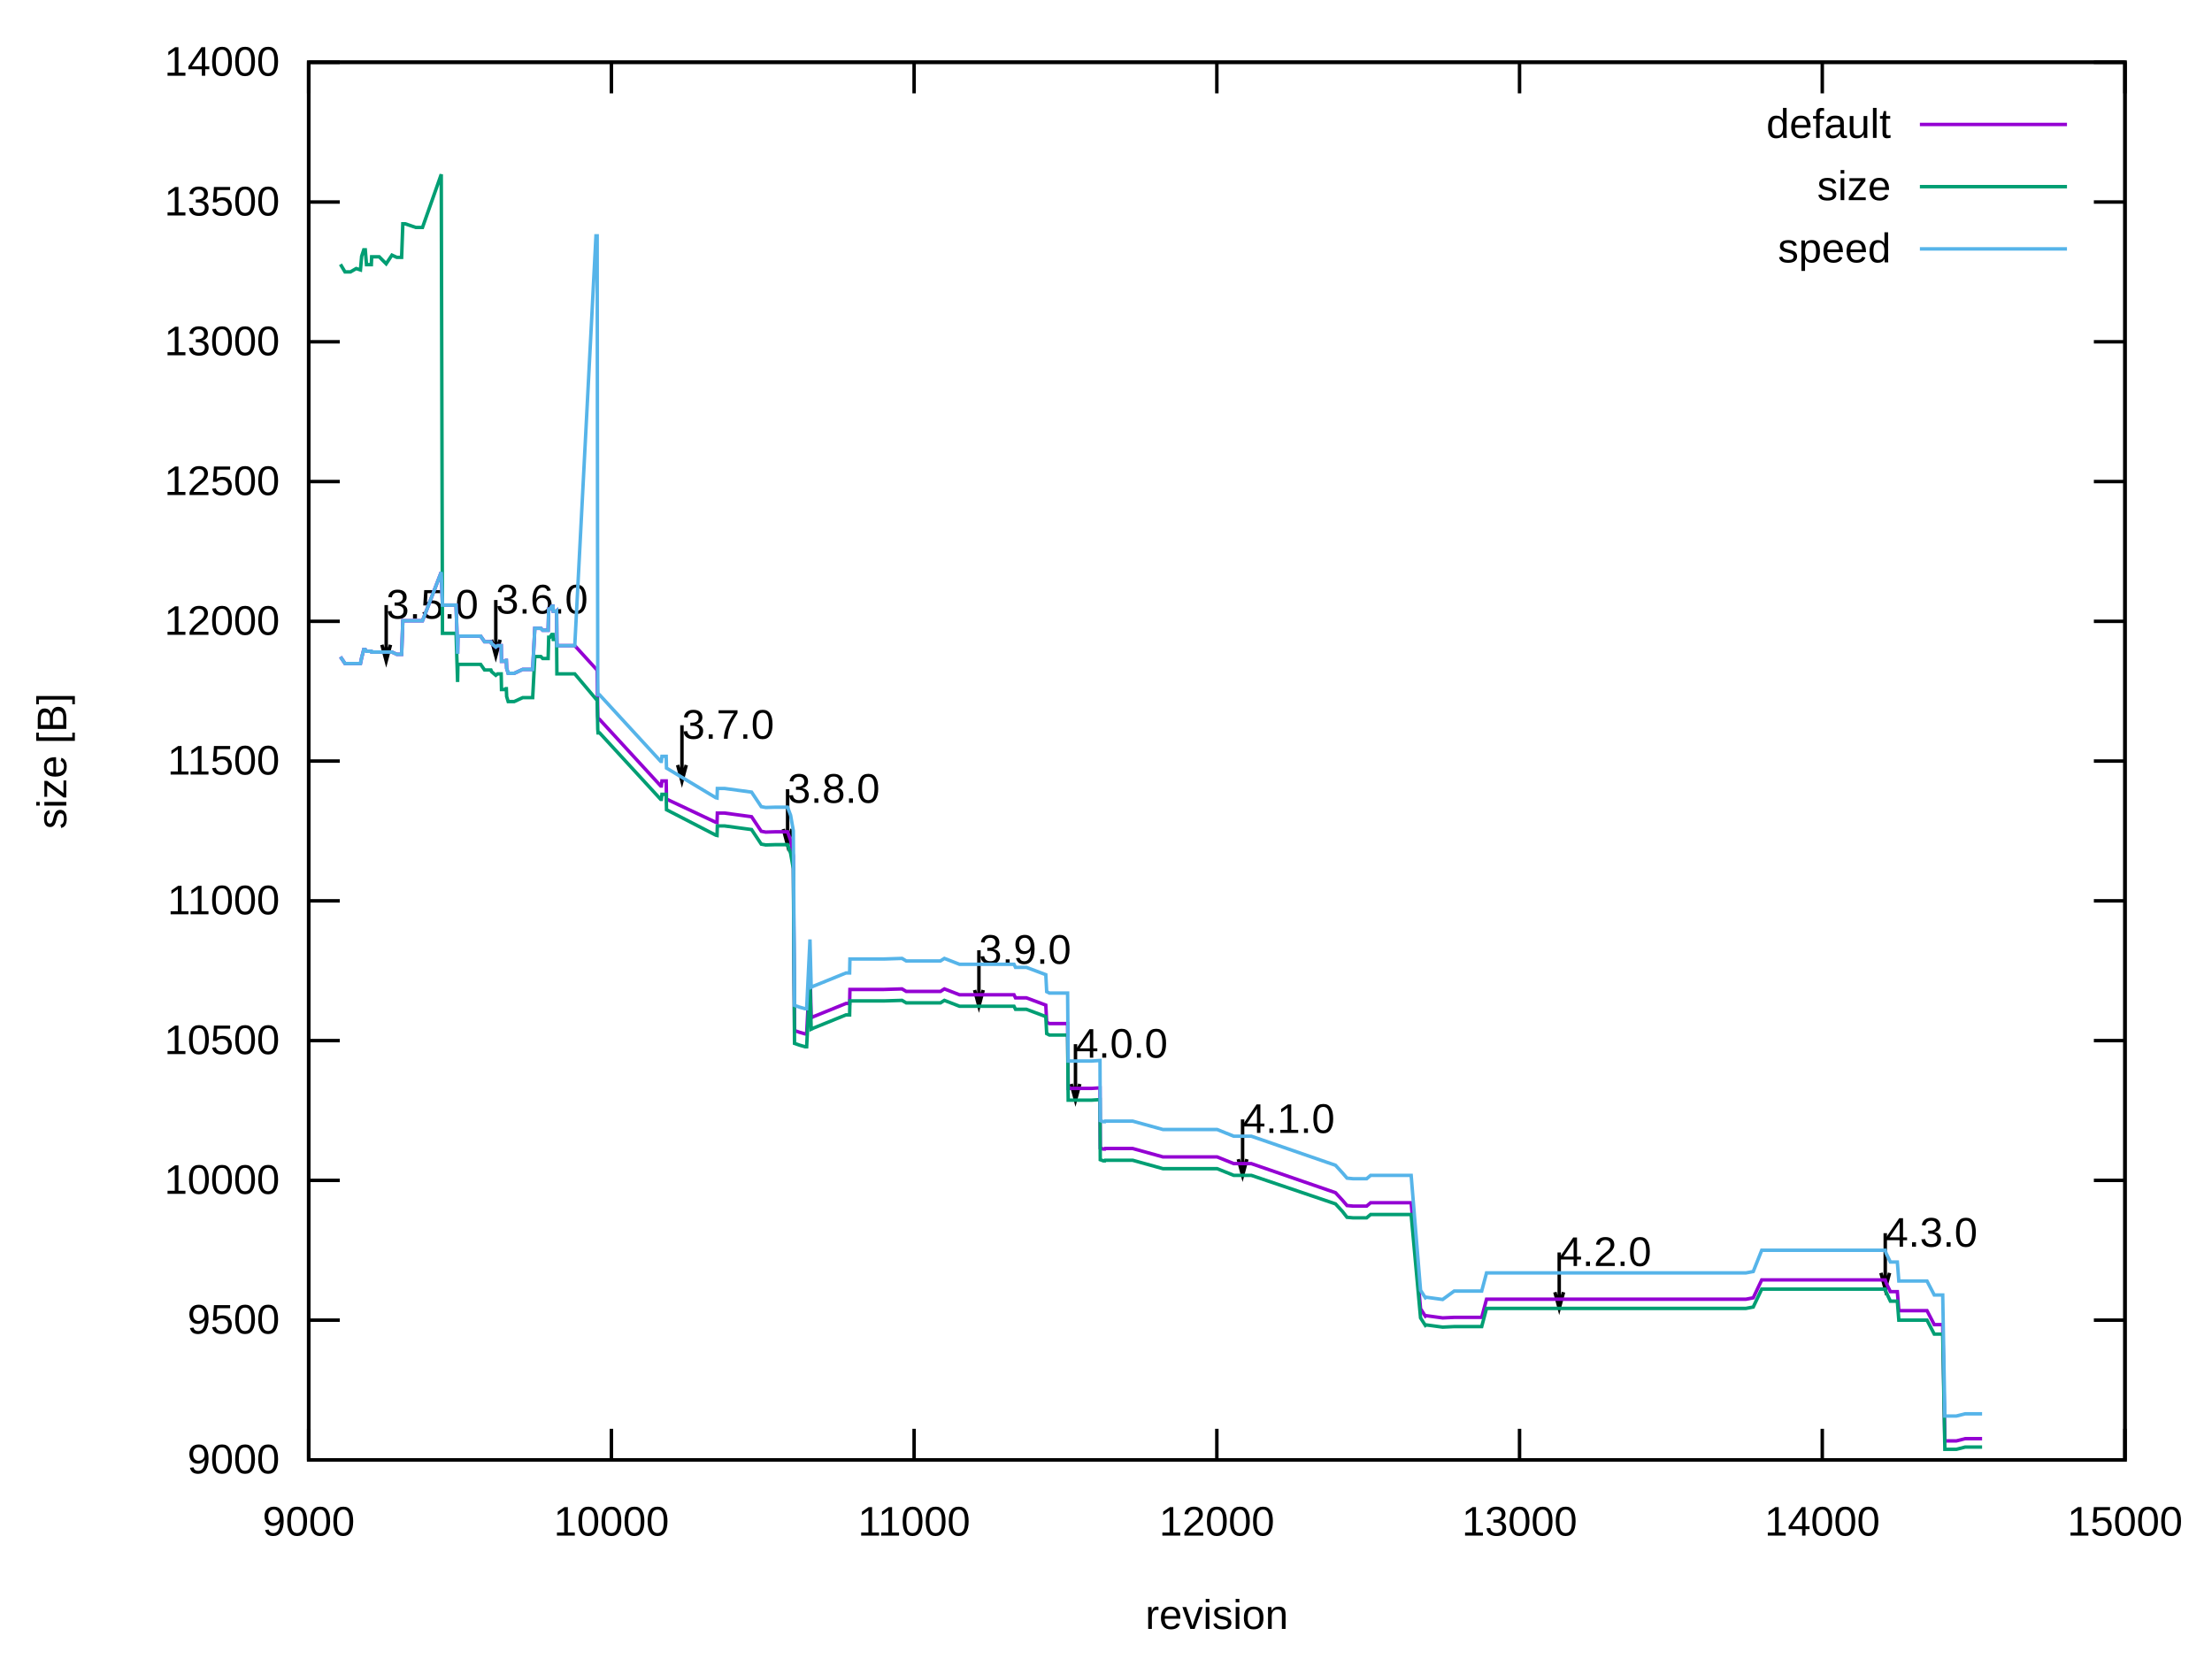
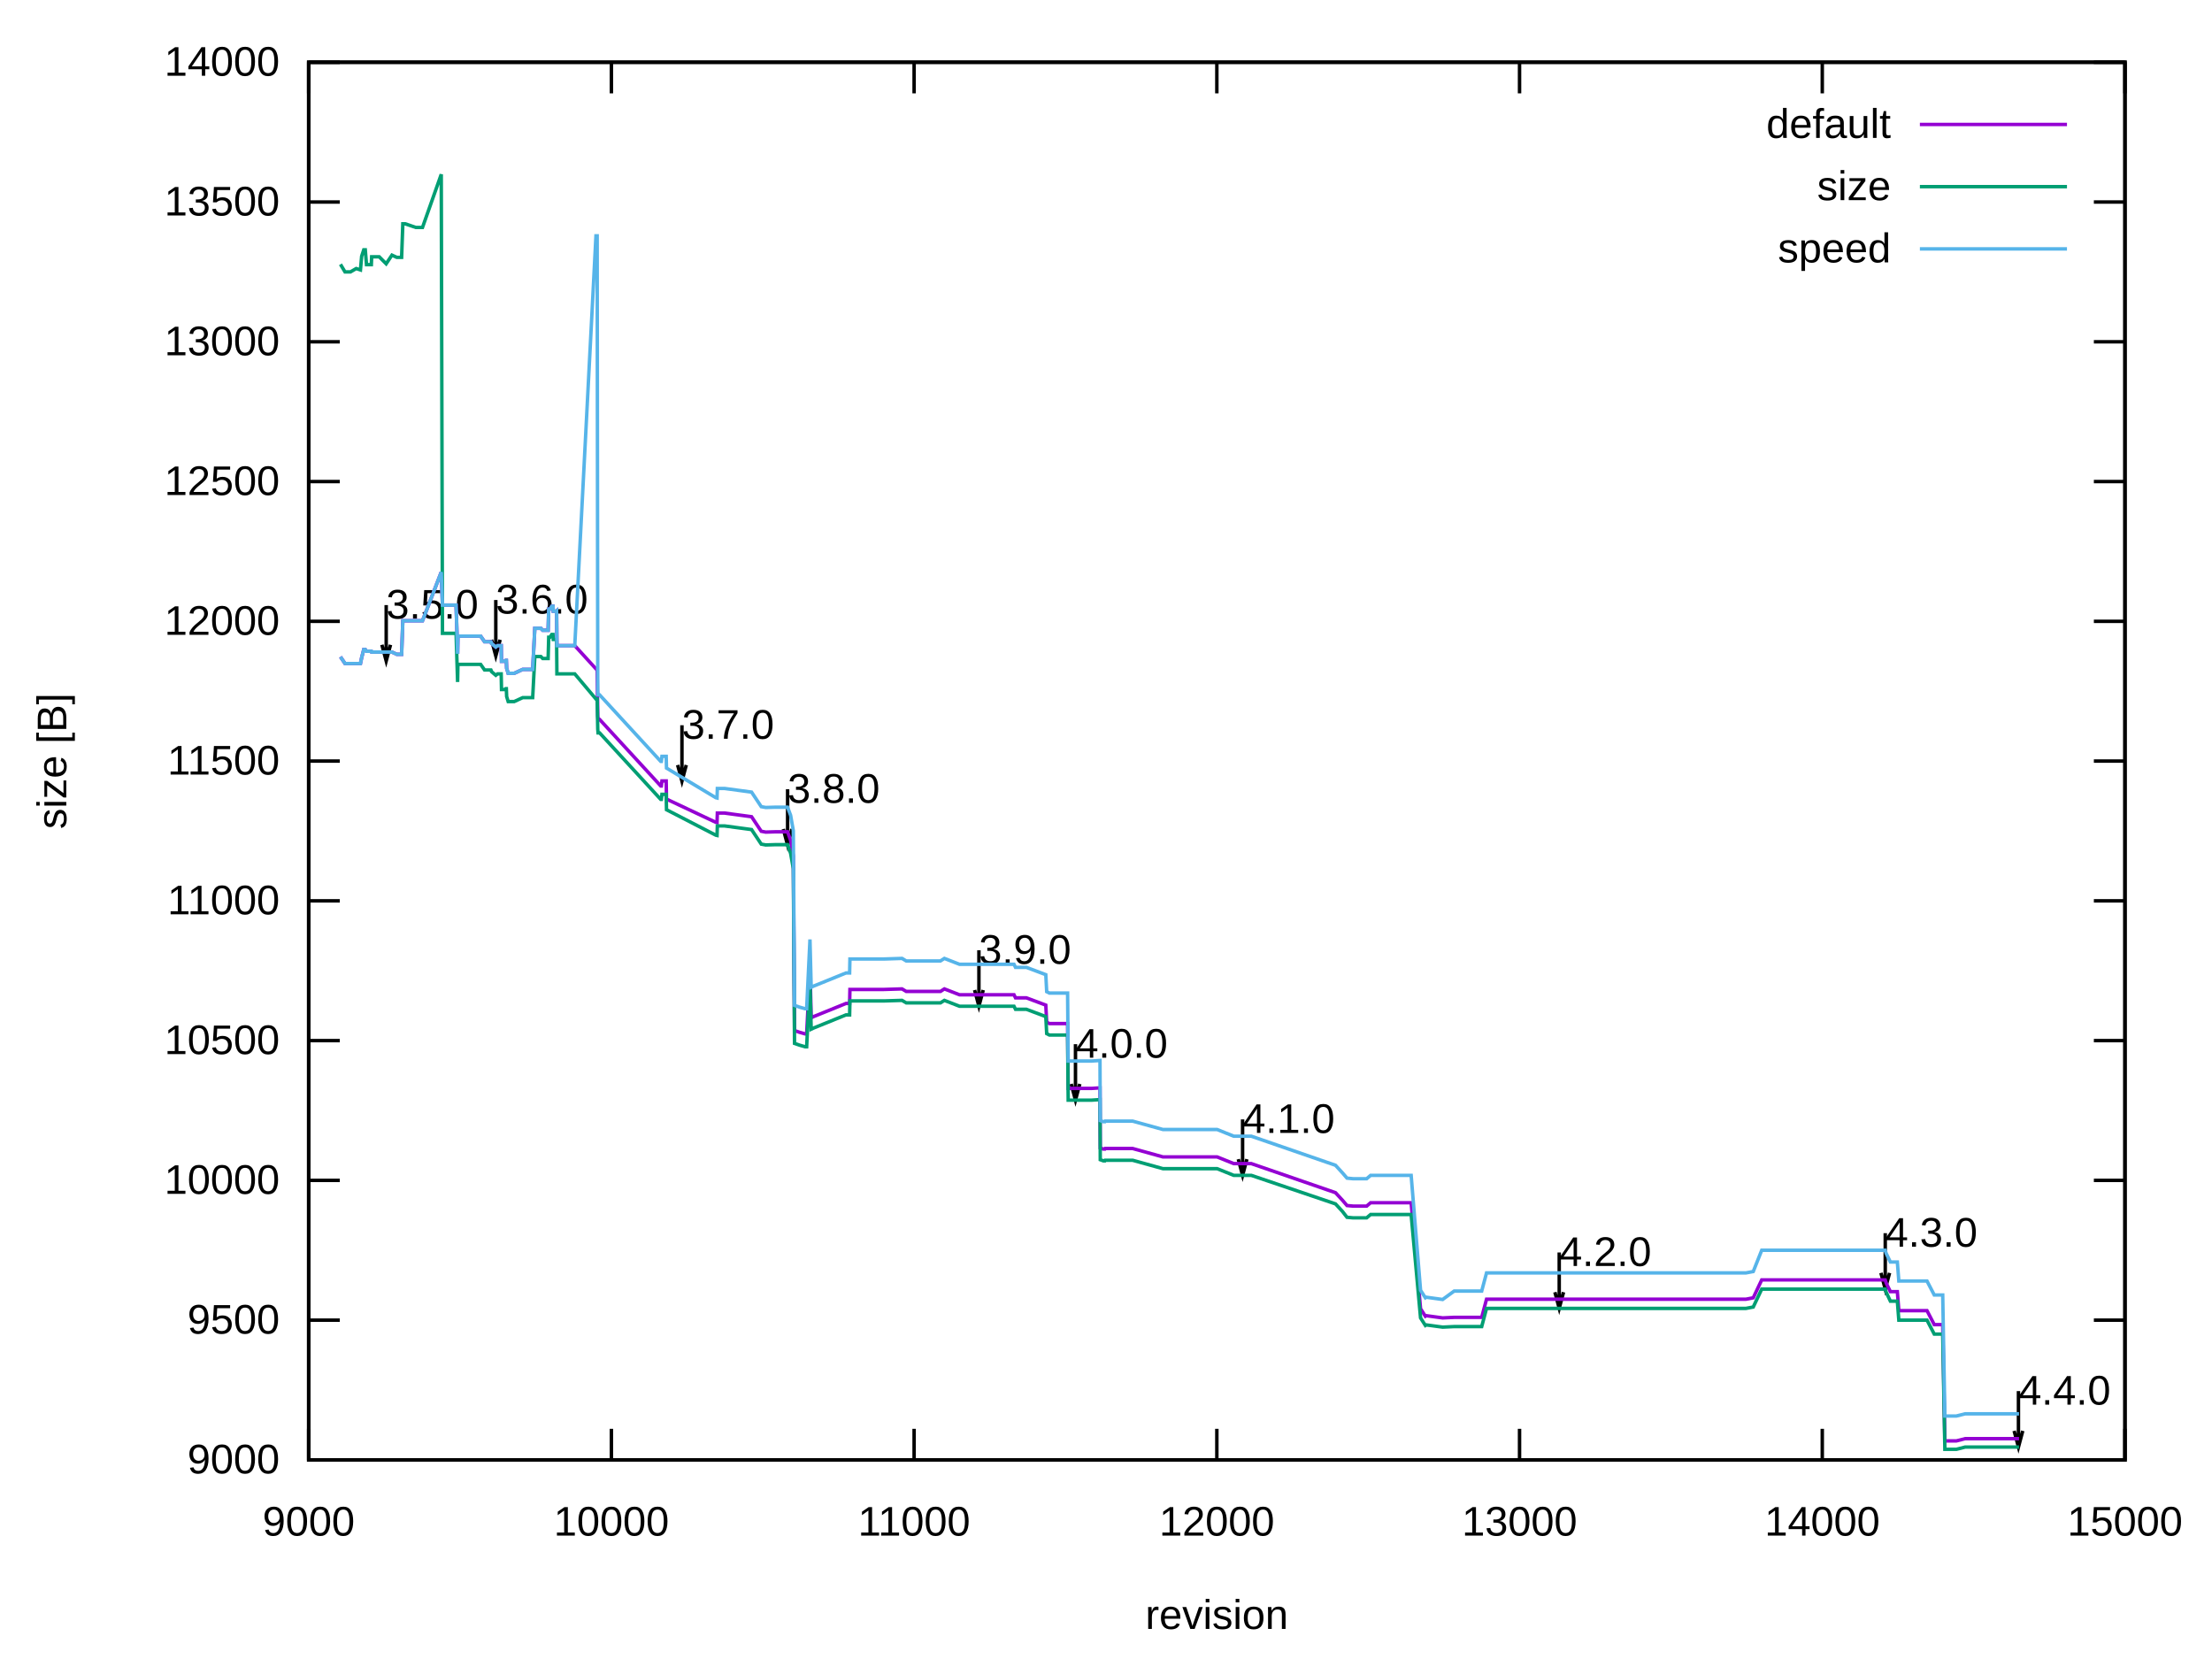
<svg xmlns="http://www.w3.org/2000/svg" xmlns:xlink="http://www.w3.org/1999/xlink" width="640" height="480" viewBox="0 0 640 480">
  <g id="gnuplot_canvas">
    <rect x="0" y="0" width="640" height="480" fill="none" />
    <defs>
      <circle id="gpDot" r="0.5" stroke-width="0.5" stroke="currentColor" />
      <path id="gpPt0" stroke-width="0.222" stroke="currentColor" d="M-1,0 h2 M0,-1 v2" />
      <path id="gpPt1" stroke-width="0.222" stroke="currentColor" d="M-1,-1 L1,1 M1,-1 L-1,1" />
      <path id="gpPt2" stroke-width="0.222" stroke="currentColor" d="M-1,0 L1,0 M0,-1 L0,1 M-1,-1 L1,1 M-1,1 L1,-1" />
      <rect id="gpPt3" stroke-width="0.222" stroke="currentColor" x="-1" y="-1" width="2" height="2" />
      <rect id="gpPt4" stroke-width="0.222" stroke="currentColor" fill="currentColor" x="-1" y="-1" width="2" height="2" />
      <circle id="gpPt5" stroke-width="0.222" stroke="currentColor" cx="0" cy="0" r="1" />
      <use xlink:href="#gpPt5" id="gpPt6" fill="currentColor" stroke="none" />
      <path id="gpPt7" stroke-width="0.222" stroke="currentColor" d="M0,-1.33 L-1.33,0.67 L1.33,0.67 z" />
      <use xlink:href="#gpPt7" id="gpPt8" fill="currentColor" stroke="none" />
      <use xlink:href="#gpPt7" id="gpPt9" stroke="currentColor" transform="rotate(180)" />
      <use xlink:href="#gpPt9" id="gpPt10" fill="currentColor" stroke="none" />
      <use xlink:href="#gpPt3" id="gpPt11" stroke="currentColor" transform="rotate(45)" />
      <use xlink:href="#gpPt11" id="gpPt12" fill="currentColor" stroke="none" />
      <path id="gpPt13" stroke-width="0.222" stroke="currentColor" d="M0,1.330 L1.265,0.411 L0.782,-1.067 L-0.782,-1.076 L-1.265,0.411 z" />
      <use xlink:href="#gpPt13" id="gpPt14" fill="currentColor" stroke="none" />
      <filter id="textbox" filterUnits="objectBoundingBox" x="0" y="0" height="1" width="1">
        <feFlood flood-color="white" flood-opacity="1" result="bgnd" />
        <feComposite in="SourceGraphic" in2="bgnd" operator="atop" />
      </filter>
      <filter id="greybox" filterUnits="objectBoundingBox" x="0" y="0" height="1" width="1">
        <feFlood flood-color="lightgrey" flood-opacity="1" result="grey" />
        <feComposite in="SourceGraphic" in2="grey" operator="atop" />
      </filter>
    </defs>
    <g fill="none" color="white" stroke="currentColor" stroke-width="1.00" stroke-linecap="butt" stroke-linejoin="miter">
</g>
    <g fill="none" color="black" stroke="currentColor" stroke-width="1.00" stroke-linecap="butt" stroke-linejoin="miter">
      <path stroke="black" d="M89.31,422.40 L98.31,422.40 M614.82,422.40 L605.82,422.40  " />
      <g transform="translate(80.92,426.30)" stroke="none" fill="black" font-family="Arial" font-size="12.00" text-anchor="end">
        <text>
          <tspan font-family="Arial"> 9000</tspan>
        </text>
      </g>
    </g>
    <g fill="none" color="black" stroke="currentColor" stroke-width="1.00" stroke-linecap="butt" stroke-linejoin="miter">
      <path stroke="black" d="M89.31,381.96 L98.31,381.96 M614.82,381.96 L605.82,381.96  " />
      <g transform="translate(80.92,385.86)" stroke="none" fill="black" font-family="Arial" font-size="12.00" text-anchor="end">
        <text>
          <tspan font-family="Arial"> 9500</tspan>
        </text>
      </g>
    </g>
    <g fill="none" color="black" stroke="currentColor" stroke-width="1.00" stroke-linecap="butt" stroke-linejoin="miter">
      <path stroke="black" d="M89.31,341.52 L98.31,341.52 M614.82,341.52 L605.82,341.52  " />
      <g transform="translate(80.92,345.42)" stroke="none" fill="black" font-family="Arial" font-size="12.00" text-anchor="end">
        <text>
          <tspan font-family="Arial"> 10000</tspan>
        </text>
      </g>
    </g>
    <g fill="none" color="black" stroke="currentColor" stroke-width="1.00" stroke-linecap="butt" stroke-linejoin="miter">
      <path stroke="black" d="M89.31,301.08 L98.31,301.08 M614.82,301.08 L605.82,301.08  " />
      <g transform="translate(80.92,304.98)" stroke="none" fill="black" font-family="Arial" font-size="12.00" text-anchor="end">
        <text>
          <tspan font-family="Arial"> 10500</tspan>
        </text>
      </g>
    </g>
    <g fill="none" color="black" stroke="currentColor" stroke-width="1.00" stroke-linecap="butt" stroke-linejoin="miter">
      <path stroke="black" d="M89.31,260.64 L98.31,260.64 M614.82,260.64 L605.82,260.64  " />
      <g transform="translate(80.92,264.54)" stroke="none" fill="black" font-family="Arial" font-size="12.00" text-anchor="end">
        <text>
          <tspan font-family="Arial"> 11000</tspan>
        </text>
      </g>
    </g>
    <g fill="none" color="black" stroke="currentColor" stroke-width="1.00" stroke-linecap="butt" stroke-linejoin="miter">
      <path stroke="black" d="M89.31,220.20 L98.31,220.20 M614.82,220.20 L605.82,220.20  " />
      <g transform="translate(80.92,224.10)" stroke="none" fill="black" font-family="Arial" font-size="12.00" text-anchor="end">
        <text>
          <tspan font-family="Arial"> 11500</tspan>
        </text>
      </g>
    </g>
    <g fill="none" color="black" stroke="currentColor" stroke-width="1.00" stroke-linecap="butt" stroke-linejoin="miter">
      <path stroke="black" d="M89.31,179.77 L98.31,179.77 M614.82,179.77 L605.82,179.77  " />
      <g transform="translate(80.92,183.67)" stroke="none" fill="black" font-family="Arial" font-size="12.00" text-anchor="end">
        <text>
          <tspan font-family="Arial"> 12000</tspan>
        </text>
      </g>
    </g>
    <g fill="none" color="black" stroke="currentColor" stroke-width="1.00" stroke-linecap="butt" stroke-linejoin="miter">
      <path stroke="black" d="M89.31,139.33 L98.31,139.33 M614.82,139.33 L605.82,139.33  " />
      <g transform="translate(80.92,143.23)" stroke="none" fill="black" font-family="Arial" font-size="12.00" text-anchor="end">
        <text>
          <tspan font-family="Arial"> 12500</tspan>
        </text>
      </g>
    </g>
    <g fill="none" color="black" stroke="currentColor" stroke-width="1.00" stroke-linecap="butt" stroke-linejoin="miter">
      <path stroke="black" d="M89.31,98.89 L98.31,98.89 M614.82,98.89 L605.82,98.89  " />
      <g transform="translate(80.92,102.79)" stroke="none" fill="black" font-family="Arial" font-size="12.00" text-anchor="end">
        <text>
          <tspan font-family="Arial"> 13000</tspan>
        </text>
      </g>
    </g>
    <g fill="none" color="black" stroke="currentColor" stroke-width="1.00" stroke-linecap="butt" stroke-linejoin="miter">
      <path stroke="black" d="M89.31,58.45 L98.31,58.45 M614.82,58.45 L605.82,58.45  " />
      <g transform="translate(80.92,62.35)" stroke="none" fill="black" font-family="Arial" font-size="12.00" text-anchor="end">
        <text>
          <tspan font-family="Arial"> 13500</tspan>
        </text>
      </g>
    </g>
    <g fill="none" color="black" stroke="currentColor" stroke-width="1.00" stroke-linecap="butt" stroke-linejoin="miter">
      <path stroke="black" d="M89.31,18.01 L98.31,18.01 M614.82,18.01 L605.82,18.01  " />
      <g transform="translate(80.92,21.91)" stroke="none" fill="black" font-family="Arial" font-size="12.00" text-anchor="end">
        <text>
          <tspan font-family="Arial"> 14000</tspan>
        </text>
      </g>
    </g>
    <g fill="none" color="black" stroke="currentColor" stroke-width="1.00" stroke-linecap="butt" stroke-linejoin="miter">
      <path stroke="black" d="M89.31,422.40 L89.31,413.40 M89.31,18.01 L89.31,27.01  " />
      <g transform="translate(89.31,444.30)" stroke="none" fill="black" font-family="Arial" font-size="12.00" text-anchor="middle">
        <text>
          <tspan font-family="Arial"> 9000</tspan>
        </text>
      </g>
    </g>
    <g fill="none" color="black" stroke="currentColor" stroke-width="1.00" stroke-linecap="butt" stroke-linejoin="miter">
      <path stroke="black" d="M176.90,422.40 L176.90,413.40 M176.90,18.01 L176.90,27.01  " />
      <g transform="translate(176.90,444.30)" stroke="none" fill="black" font-family="Arial" font-size="12.00" text-anchor="middle">
        <text>
          <tspan font-family="Arial"> 10000</tspan>
        </text>
      </g>
    </g>
    <g fill="none" color="black" stroke="currentColor" stroke-width="1.00" stroke-linecap="butt" stroke-linejoin="miter">
      <path stroke="black" d="M264.48,422.40 L264.48,413.40 M264.48,18.01 L264.48,27.01  " />
      <g transform="translate(264.48,444.30)" stroke="none" fill="black" font-family="Arial" font-size="12.00" text-anchor="middle">
        <text>
          <tspan font-family="Arial"> 11000</tspan>
        </text>
      </g>
    </g>
    <g fill="none" color="black" stroke="currentColor" stroke-width="1.00" stroke-linecap="butt" stroke-linejoin="miter">
      <path stroke="black" d="M352.07,422.40 L352.07,413.40 M352.07,18.01 L352.07,27.01  " />
      <g transform="translate(352.07,444.30)" stroke="none" fill="black" font-family="Arial" font-size="12.00" text-anchor="middle">
        <text>
          <tspan font-family="Arial"> 12000</tspan>
        </text>
      </g>
    </g>
    <g fill="none" color="black" stroke="currentColor" stroke-width="1.00" stroke-linecap="butt" stroke-linejoin="miter">
      <path stroke="black" d="M439.65,422.40 L439.65,413.40 M439.65,18.01 L439.65,27.01  " />
      <g transform="translate(439.65,444.30)" stroke="none" fill="black" font-family="Arial" font-size="12.00" text-anchor="middle">
        <text>
          <tspan font-family="Arial"> 13000</tspan>
        </text>
      </g>
    </g>
    <g fill="none" color="black" stroke="currentColor" stroke-width="1.00" stroke-linecap="butt" stroke-linejoin="miter">
      <path stroke="black" d="M527.24,422.40 L527.24,413.40 M527.24,18.01 L527.24,27.01  " />
      <g transform="translate(527.24,444.30)" stroke="none" fill="black" font-family="Arial" font-size="12.00" text-anchor="middle">
        <text>
          <tspan font-family="Arial"> 14000</tspan>
        </text>
      </g>
    </g>
    <g fill="none" color="black" stroke="currentColor" stroke-width="1.00" stroke-linecap="butt" stroke-linejoin="miter">
      <path stroke="black" d="M614.82,422.40 L614.82,413.40 M614.82,18.01 L614.82,27.01  " />
      <g transform="translate(614.82,444.30)" stroke="none" fill="black" font-family="Arial" font-size="12.00" text-anchor="middle">
        <text>
          <tspan font-family="Arial"> 15000</tspan>
        </text>
      </g>
    </g>
    <g fill="none" color="black" stroke="currentColor" stroke-width="1.00" stroke-linecap="butt" stroke-linejoin="miter">
</g>
    <g fill="none" color="black" stroke="currentColor" stroke-width="1.00" stroke-linecap="butt" stroke-linejoin="miter">
      <path stroke="black" d="M89.31,18.01 L89.31,422.40 L614.82,422.40 L614.82,18.01 L89.31,18.01 Z  " />
      <g transform="translate(111.73,178.98)" stroke="none" fill="black" font-family="Arial" font-size="12.00" text-anchor="start">
        <text>
          <tspan font-family="Arial">3.5.0</tspan>
        </text>
      </g>
      <g transform="translate(143.44,177.52)" stroke="none" fill="black" font-family="Arial" font-size="12.00" text-anchor="start">
        <text>
          <tspan font-family="Arial">3.6.0</tspan>
        </text>
      </g>
      <g transform="translate(197.30,213.75)" stroke="none" fill="black" font-family="Arial" font-size="12.00" text-anchor="start">
        <text>
          <tspan font-family="Arial">3.7.0</tspan>
        </text>
      </g>
      <g transform="translate(227.87,232.27)" stroke="none" fill="black" font-family="Arial" font-size="12.00" text-anchor="start">
        <text>
          <tspan font-family="Arial">3.8.0</tspan>
        </text>
      </g>
      <g transform="translate(283.22,278.86)" stroke="none" fill="black" font-family="Arial" font-size="12.00" text-anchor="start">
        <text>
          <tspan font-family="Arial">3.9.0</tspan>
        </text>
      </g>
      <g transform="translate(311.16,306.03)" stroke="none" fill="black" font-family="Arial" font-size="12.00" text-anchor="start">
        <text>
          <tspan font-family="Arial">4.0.0</tspan>
        </text>
      </g>
      <g transform="translate(359.51,327.79)" stroke="none" fill="black" font-family="Arial" font-size="12.00" text-anchor="start">
        <text>
          <tspan font-family="Arial">4.1.0</tspan>
        </text>
      </g>
      <g transform="translate(451.12,366.29)" stroke="none" fill="black" font-family="Arial" font-size="12.00" text-anchor="start">
        <text>
          <tspan font-family="Arial">4.2.0</tspan>
        </text>
      </g>
      <g transform="translate(545.45,360.71)" stroke="none" fill="black" font-family="Arial" font-size="12.00" text-anchor="start">
        <text>
          <tspan font-family="Arial">4.3.0</tspan>
        </text>
      </g>
-       <path stroke="black" d="M110.49,186.56 L111.74,191.24 L112.99,186.56 M111.74,175.07 L111.74,191.24 M142.20,185.10 L143.45,189.78 L144.70,185.10   M143.45,173.61 L143.45,189.78 M196.06,221.34 L197.31,226.02 L198.56,221.34 M197.31,209.84 L197.31,226.02 M226.63,239.86   L227.88,244.54 L229.13,239.86 M227.88,228.36 L227.88,244.54 M281.98,286.45 L283.23,291.13 L284.48,286.45 M283.23,274.95   L283.23,291.13 M309.92,313.62 L311.17,318.30 L312.42,313.62 M311.17,302.12 L311.17,318.30 M358.27,335.38 L359.52,340.06   L360.77,335.38 M359.52,323.88 L359.52,340.06 M449.88,373.87 L451.13,378.55 L452.38,373.87 M451.13,362.38 L451.13,378.55   M544.21,368.29 L545.46,372.97 L546.71,368.29 M545.46,356.80 L545.46,372.97  " />
+       <g transform="translate(583.99,406.40)" stroke="none" fill="black" font-family="Arial" font-size="12.00" text-anchor="start">
+         <text>
+           <tspan font-family="Arial">4.4.0</tspan>
+         </text>
+       </g>
+       <path stroke="black" d="M110.49,186.56 L111.74,191.24 L112.99,186.56 M111.74,175.07 L111.74,191.24 M142.20,185.10 L143.45,189.78 L144.70,185.10   M143.45,173.61 L143.45,189.78 M196.06,221.34 L197.31,226.02 L198.56,221.34 M197.31,209.84 L197.31,226.02 M226.63,239.86   L227.88,244.54 L229.13,239.86 M227.88,228.36 L227.88,244.54 M281.98,286.45 L283.23,291.13 L284.48,286.45 M283.23,274.95   L283.23,291.13 M309.92,313.62 L311.17,318.30 L312.42,313.62 M311.17,302.12 L311.17,318.30 M358.27,335.38 L359.52,340.06   L360.77,335.38 M359.52,323.88 L359.52,340.06 M449.88,373.87 L451.13,378.55 L452.38,373.87 M451.13,362.38 L451.13,378.55   M544.21,368.29 L545.46,372.97 L546.71,368.29 M545.46,356.80 L545.46,372.97 M582.75,413.99 L584.00,418.67 L585.25,413.99   M584.00,402.49 L584.00,418.67  " />
    </g>
    <g fill="none" color="black" stroke="currentColor" stroke-width="1.00" stroke-linecap="butt" stroke-linejoin="miter">
      <g transform="translate(19.18,220.21) rotate(270)" stroke="none" fill="black" font-family="Arial" font-size="12.00" text-anchor="middle">
        <text>
          <tspan font-family="Arial">size [B]</tspan>
        </text>
      </g>
    </g>
    <g fill="none" color="black" stroke="currentColor" stroke-width="1.00" stroke-linecap="butt" stroke-linejoin="miter">
      <g transform="translate(352.06,471.30)" stroke="none" fill="black" font-family="Arial" font-size="12.00" text-anchor="middle">
        <text>
          <tspan font-family="Arial">revision</tspan>
        </text>
      </g>
    </g>
    <g fill="none" color="black" stroke="currentColor" stroke-width="1.00" stroke-linecap="butt" stroke-linejoin="miter">
</g>
    <g id="gnuplot_plot_1">
      <g fill="none" color="black" stroke="currentColor" stroke-width="1.00" stroke-linecap="butt" stroke-linejoin="miter">
        <g transform="translate(547.09,39.91)" stroke="none" fill="black" font-family="Arial" font-size="12.00" text-anchor="end">
          <text>
            <tspan font-family="Arial">default</tspan>
          </text>
        </g>
      </g>
      <g fill="none" color="black" stroke="currentColor" stroke-width="1.00" stroke-linecap="butt" stroke-linejoin="miter">
-         <path stroke="rgb(148,   0, 211)" d="M555.48,36.01 L598.04,36.01 M98.51,190.04 L99.82,191.98 L100.17,191.98 L100.43,191.98 L101.40,191.98 L103.06,191.98   L104.29,191.98 L104.64,190.28 L105.25,187.93 L105.69,187.93 L106.04,188.42 L106.21,188.42 L107.44,188.42 L107.53,188.66   L108.40,188.66 L109.72,188.66 L111.73,188.66 L113.40,188.66 L114.80,189.31 L116.20,189.31 L116.55,179.60 L117.25,179.60   L120.32,179.60 L122.24,179.60 L127.67,165.53 L128.02,175.08 L128.29,175.08 L128.90,175.08 L129.69,175.08 L131.18,175.08   L131.96,175.08 L132.40,189.15 L132.49,184.05 L132.93,184.05 L134.94,184.05 L136.61,184.05 L137.48,184.05 L139.06,184.05   L140.20,185.67 L140.90,185.67 L141.51,185.67 L141.95,185.67 L142.04,185.67 L142.12,185.83 L142.21,186.16 L143.44,187.21   L143.96,186.80 L144.66,186.80 L144.93,186.80 L145.01,186.80 L145.10,191.33 L145.19,191.33 L145.36,191.33 L145.80,191.33   L145.89,191.33 L146.15,191.33 L146.33,191.09 L146.50,191.09 L146.59,193.35 L147.03,194.81 L147.29,194.81 L147.47,194.81   L147.55,194.81 L147.64,194.81 L148.78,194.81 L151.23,193.68 L153.25,193.68 L154.12,193.68 L154.74,181.79 L155.09,181.79   L155.96,181.79 L156.22,181.79 L156.31,181.79 L156.40,181.79 L156.49,181.79 L157.01,182.35 L157.98,182.35 L158.50,182.35   L158.59,182.35 L158.76,176.21 L159.12,176.21 L159.64,175.40 L159.99,175.40 L160.08,176.85 L160.69,176.85 L160.95,176.85   L161.04,176.77 L161.13,186.80 L162.01,186.80 L162.18,186.80 L162.53,186.80 L166.30,186.80 L172.43,193.52 L172.78,193.52   L172.95,207.10 L173.04,208.15 L173.48,208.15 L191.17,227.40 L191.35,227.40 L191.52,225.95 L192.13,225.95 L192.75,225.95   L192.84,231.20 L207.11,237.92 L207.46,238.00 L207.55,235.25 L208.95,235.25 L209.04,235.25 L209.65,235.25 L217.45,236.30   L220.25,240.51 L221.56,240.75 L224.19,240.67 L225.77,240.67 L227.87,240.67 L228.75,243.17 L229.53,247.62 L229.88,298.17   L231.29,298.66 L232.95,299.14 L233.39,299.14 L234.35,279.97 L234.70,294.45 L235.40,294.13 L244.77,290.33 L245.39,290.33   L245.74,290.33 L245.82,290.33 L245.91,286.28 L246.09,286.28 L246.96,286.28 L255.72,286.28 L260.98,286.12 L262.20,286.85   L272.10,286.85 L273.24,286.12 L277.62,287.82 L283.22,287.82 L287.25,287.82 L293.38,287.82 L293.82,288.71 L296.97,288.71   L302.58,290.81 L302.84,295.75 L303.63,296.15 L308.89,296.15 L309.06,314.91 L311.16,314.91 L315.80,314.91 L318.26,314.75   L318.34,332.14 L319.22,332.46 L319.66,332.46 L319.75,332.30 L320.27,332.30 L320.36,332.30 L327.72,332.30 L336.47,334.73   L352.15,334.73 L356.97,336.67 L359.51,336.67 L360.65,336.67 L360.82,336.67 L361.00,336.67 L361.35,336.67 L361.61,336.67   L362.05,336.67 L386.40,345.08 L388.41,347.26 L389.73,348.80 L391.48,348.96 L392.70,348.96 L394.81,348.96 L395.42,348.96   L396.56,347.99 L408.29,347.99 L411.01,378.65 L412.41,380.83 L412.67,380.67 L417.40,381.31 L420.73,381.15 L421.70,381.15   L424.50,381.15 L427.56,381.15 L428.70,381.15 L430.10,375.90 L430.89,375.90 L436.93,375.90 L451.12,375.90 L457.17,375.90   L465.93,375.90 L483.00,375.90 L500.00,375.90 L500.87,375.90 L501.75,375.90 L505.16,375.90 L507.27,375.49 L509.72,370.31   L518.48,370.31 L527.24,370.31 L543.35,370.31 L545.45,370.31 L545.72,371.20 L546.94,373.71 L547.82,373.71 L548.08,373.71   L548.78,373.71 L548.96,373.71 L549.39,379.21 L553.51,379.21 L557.54,379.21 L559.64,383.26 L562.09,383.26 L562.71,416.90   L566.04,416.90 L568.58,416.25 L571.90,416.25 L573.48,416.25  " />
+         <path stroke="rgb(148,   0, 211)" d="M555.48,36.01 L598.04,36.01 M98.51,190.04 L99.82,191.98 L100.17,191.98 L100.43,191.98 L101.40,191.98 L103.06,191.98   L104.29,191.98 L104.64,190.28 L105.25,187.93 L105.69,187.93 L106.04,188.42 L106.21,188.42 L107.44,188.42 L107.53,188.66   L108.40,188.66 L109.72,188.66 L111.73,188.66 L113.40,188.66 L114.80,189.31 L116.20,189.31 L116.55,179.60 L117.25,179.60   L120.32,179.60 L122.24,179.60 L127.67,165.53 L128.02,175.08 L128.29,175.08 L128.90,175.08 L129.69,175.08 L131.18,175.08   L131.96,175.08 L132.40,189.15 L132.49,184.05 L132.93,184.05 L134.94,184.05 L136.61,184.05 L137.48,184.05 L139.06,184.05   L140.20,185.67 L140.90,185.67 L141.51,185.67 L141.95,185.67 L142.04,185.67 L142.12,185.83 L142.21,186.16 L143.44,187.21   L143.96,186.80 L144.66,186.80 L144.93,186.80 L145.01,186.80 L145.10,191.33 L145.19,191.33 L145.36,191.33 L145.80,191.33   L145.89,191.33 L146.15,191.33 L146.33,191.09 L146.50,191.09 L146.59,193.35 L147.03,194.81 L147.29,194.81 L147.47,194.81   L147.55,194.81 L147.64,194.81 L148.78,194.81 L151.23,193.68 L153.25,193.68 L154.12,193.68 L154.74,181.79 L155.09,181.79   L155.96,181.79 L156.22,181.79 L156.31,181.79 L156.40,181.79 L156.49,181.79 L157.01,182.35 L157.98,182.35 L158.50,182.35   L158.59,182.35 L158.76,176.21 L159.12,176.21 L159.64,175.40 L159.99,175.40 L160.08,176.85 L160.69,176.85 L160.95,176.85   L161.04,176.77 L161.13,186.80 L162.01,186.80 L162.18,186.80 L162.53,186.80 L166.30,186.80 L172.43,193.52 L172.78,193.52   L172.95,207.10 L173.04,208.15 L173.48,208.15 L191.17,227.40 L191.35,227.40 L191.52,225.95 L192.13,225.95 L192.75,225.95   L192.84,231.20 L207.11,237.92 L207.46,238.00 L207.55,235.25 L208.95,235.25 L209.04,235.25 L209.65,235.25 L217.45,236.30   L220.25,240.51 L221.56,240.75 L224.19,240.67 L225.77,240.67 L227.87,240.67 L228.75,243.17 L229.53,247.62 L229.88,298.17   L231.29,298.66 L232.95,299.14 L233.39,299.14 L234.35,279.97 L234.70,294.45 L235.40,294.13 L244.77,290.33 L245.39,290.33   L245.74,290.33 L245.82,290.33 L245.91,286.28 L246.09,286.28 L246.96,286.28 L255.72,286.28 L260.98,286.12 L262.20,286.85   L272.10,286.85 L273.24,286.12 L277.62,287.82 L283.22,287.82 L287.25,287.82 L293.38,287.82 L293.82,288.71 L296.97,288.71   L302.58,290.81 L302.84,295.75 L303.63,296.15 L308.89,296.15 L309.06,314.91 L311.16,314.91 L315.80,314.91 L318.26,314.75   L318.34,332.14 L319.22,332.46 L319.66,332.46 L319.75,332.30 L320.27,332.30 L320.36,332.30 L327.72,332.30 L336.47,334.73   L352.15,334.73 L356.97,336.67 L359.51,336.67 L360.65,336.67 L360.82,336.67 L361.00,336.67 L361.35,336.67 L361.61,336.67   L362.05,336.67 L386.40,345.08 L388.41,347.26 L389.73,348.80 L391.48,348.96 L392.70,348.96 L394.81,348.96 L395.42,348.96   L396.56,347.99 L408.29,347.99 L411.01,378.65 L412.41,380.83 L412.67,380.67 L417.40,381.31 L420.73,381.15 L421.70,381.15   L424.50,381.15 L427.56,381.15 L428.70,381.15 L430.10,375.90 L430.89,375.90 L436.93,375.90 L451.12,375.90 L457.17,375.90   L465.93,375.90 L483.00,375.90 L500.00,375.90 L500.87,375.90 L501.75,375.90 L505.16,375.90 L507.27,375.49 L509.72,370.31   L518.48,370.31 L527.24,370.31 L543.35,370.31 L545.45,370.31 L545.72,371.20 L546.94,373.71 L547.82,373.71 L548.08,373.71   L548.78,373.71 L548.96,373.71 L549.39,379.21 L553.51,379.21 L557.54,379.21 L559.64,383.26 L562.09,383.26 L562.71,416.90   L566.04,416.90 L568.58,416.25 L571.90,416.25 L573.48,416.25 L583.99,416.25 L584.17,416.25  " />
      </g>
    </g>
    <g id="gnuplot_plot_2">
      <g fill="none" color="black" stroke="currentColor" stroke-width="1.00" stroke-linecap="butt" stroke-linejoin="miter">
        <g transform="translate(547.09,57.91)" stroke="none" fill="black" font-family="Arial" font-size="12.00" text-anchor="end">
          <text>
            <tspan font-family="Arial">size</tspan>
          </text>
        </g>
      </g>
      <g fill="none" color="black" stroke="currentColor" stroke-width="1.00" stroke-linecap="butt" stroke-linejoin="miter">
-         <path stroke="rgb(  0, 158, 115)" d="M555.48,54.01 L598.04,54.01 M98.51,76.48 L99.82,78.67 L100.17,78.67 L100.43,78.67 L101.40,78.67 L103.06,77.70   L104.29,78.10 L104.64,74.14 L105.25,72.28 L105.69,72.28 L106.04,76.57 L106.21,76.57 L107.44,76.57 L107.53,74.30   L108.40,74.30 L109.72,74.30 L111.73,76.32 L113.40,73.82 L114.80,74.46 L116.20,74.46 L116.55,64.76 L117.25,64.76   L120.32,65.81 L122.24,65.81 L127.67,50.44 L128.02,183.24 L128.29,183.24 L128.90,183.24 L129.69,183.24 L131.18,183.24   L131.96,183.24 L132.40,197.32 L132.49,192.22 L132.93,192.22 L134.94,192.22 L136.61,192.22 L137.48,192.22 L139.06,192.22   L140.20,193.84 L140.90,193.84 L141.51,193.84 L141.95,193.84 L142.04,193.84 L142.12,194.00 L142.21,194.32 L143.44,195.38   L143.96,194.97 L144.66,194.97 L144.93,194.97 L145.01,194.97 L145.10,199.50 L145.19,199.50 L145.36,199.50 L145.80,199.50   L145.89,199.50 L146.15,199.50 L146.33,199.26 L146.50,199.26 L146.59,201.52 L147.03,202.98 L147.29,202.98 L147.47,202.98   L147.55,202.98 L147.64,202.98 L148.78,202.98 L151.23,201.85 L153.25,201.85 L154.12,201.85 L154.74,189.96 L155.09,189.96   L155.96,189.96 L156.22,189.96 L156.31,189.96 L156.40,189.96 L156.49,189.96 L157.01,190.52 L157.98,190.52 L158.50,190.52   L158.59,190.52 L158.76,184.38 L159.12,184.38 L159.64,183.57 L159.99,183.57 L160.08,185.02 L160.69,185.02 L160.95,185.02   L161.04,184.94 L161.13,194.97 L162.01,194.97 L162.18,194.97 L162.53,194.97 L166.30,194.97 L172.43,202.25 L172.78,202.25   L172.95,210.98 L173.04,212.04 L173.48,212.04 L191.17,231.29 L191.35,231.29 L191.52,229.83 L192.13,229.83 L192.75,229.83   L192.84,234.28 L207.11,241.64 L207.46,241.72 L207.55,238.97 L208.95,238.97 L209.04,238.97 L209.65,238.97 L217.45,240.02   L220.25,244.23 L221.56,244.47 L224.19,244.39 L225.77,244.39 L227.87,244.39 L228.75,246.89 L229.53,251.34 L229.88,301.89   L231.29,302.38 L232.95,302.86 L233.39,302.86 L234.35,283.61 L234.70,297.77 L235.40,297.44 L244.77,293.64 L245.39,293.64   L245.74,293.64 L245.82,293.64 L245.91,289.60 L246.09,289.60 L246.96,289.60 L255.72,289.60 L260.98,289.44 L262.20,290.16   L272.10,290.16 L273.24,289.44 L277.62,291.14 L283.22,291.14 L287.25,291.14 L293.38,291.14 L293.82,292.02 L296.97,292.02   L302.58,294.13 L302.84,299.06 L303.63,299.47 L308.89,299.47 L309.06,318.31 L311.16,318.31 L315.80,318.31 L318.26,318.15   L318.34,335.54 L319.22,335.86 L319.66,335.86 L319.75,335.70 L320.27,335.70 L320.36,335.70 L327.72,335.70 L336.47,338.13   L352.15,338.13 L356.97,340.07 L359.51,340.07 L360.65,340.07 L360.82,340.07 L361.00,340.07 L361.35,340.07 L361.61,340.07   L362.05,340.07 L386.40,348.32 L388.41,350.50 L389.73,352.20 L391.48,352.36 L392.70,352.36 L394.81,352.36 L395.42,352.36   L396.56,351.39 L408.29,351.39 L411.01,381.31 L412.41,383.50 L412.67,383.34 L417.40,383.98 L420.73,383.82 L421.70,383.82   L424.50,383.82 L427.56,383.82 L428.70,383.82 L430.10,378.56 L430.89,378.56 L436.93,378.56 L451.12,378.56 L457.17,378.56   L465.93,378.56 L483.00,378.56 L500.00,378.56 L500.87,378.56 L501.75,378.56 L505.16,378.56 L507.27,378.16 L509.72,372.98   L518.48,372.98 L527.24,372.98 L543.35,372.98 L545.45,372.98 L545.72,373.87 L546.94,376.46 L547.82,376.46 L548.08,376.46   L548.78,376.46 L548.96,376.46 L549.39,381.96 L553.51,381.96 L557.54,381.96 L559.64,386.00 L562.09,386.00 L562.71,419.33   L566.04,419.33 L568.58,418.68 L571.90,418.68 L573.48,418.68  " />
+         <path stroke="rgb(  0, 158, 115)" d="M555.48,54.01 L598.04,54.01 M98.51,76.48 L99.82,78.67 L100.17,78.67 L100.43,78.67 L101.40,78.67 L103.06,77.70   L104.29,78.10 L104.64,74.14 L105.25,72.28 L105.69,72.28 L106.04,76.57 L106.21,76.57 L107.44,76.57 L107.53,74.30   L108.40,74.30 L109.72,74.30 L111.73,76.32 L113.40,73.82 L114.80,74.46 L116.20,74.46 L116.55,64.76 L117.25,64.76   L120.32,65.81 L122.24,65.81 L127.67,50.44 L128.02,183.24 L128.29,183.24 L128.90,183.24 L129.69,183.24 L131.18,183.24   L131.96,183.24 L132.40,197.32 L132.49,192.22 L132.93,192.22 L134.94,192.22 L136.61,192.22 L137.48,192.22 L139.06,192.22   L140.20,193.84 L140.90,193.84 L141.51,193.84 L141.95,193.84 L142.04,193.84 L142.12,194.00 L142.21,194.32 L143.44,195.38   L143.96,194.97 L144.66,194.97 L144.93,194.97 L145.01,194.97 L145.10,199.50 L145.19,199.50 L145.36,199.50 L145.80,199.50   L145.89,199.50 L146.15,199.50 L146.33,199.26 L146.50,199.26 L146.59,201.52 L147.03,202.98 L147.29,202.98 L147.47,202.98   L147.55,202.98 L147.64,202.98 L148.78,202.98 L151.23,201.85 L153.25,201.85 L154.12,201.85 L154.74,189.96 L155.09,189.96   L155.96,189.96 L156.22,189.96 L156.31,189.96 L156.40,189.96 L156.49,189.96 L157.01,190.52 L157.98,190.52 L158.50,190.52   L158.59,190.52 L158.76,184.38 L159.12,184.38 L159.64,183.57 L159.99,183.57 L160.08,185.02 L160.69,185.02 L160.95,185.02   L161.04,184.94 L161.13,194.97 L162.01,194.97 L162.18,194.97 L162.53,194.97 L166.30,194.97 L172.43,202.25 L172.78,202.25   L172.95,210.98 L173.04,212.04 L173.48,212.04 L191.17,231.29 L191.35,231.29 L191.52,229.83 L192.13,229.83 L192.75,229.83   L192.84,234.28 L207.11,241.64 L207.46,241.72 L207.55,238.97 L208.95,238.97 L209.04,238.97 L209.65,238.97 L217.45,240.02   L220.25,244.23 L221.56,244.47 L224.19,244.39 L225.77,244.39 L227.87,244.39 L228.75,246.89 L229.53,251.34 L229.88,301.89   L231.29,302.38 L232.95,302.86 L233.39,302.86 L234.35,283.61 L234.70,297.77 L235.40,297.44 L244.77,293.64 L245.39,293.64   L245.74,293.64 L245.82,293.64 L245.91,289.60 L246.09,289.60 L246.96,289.60 L255.72,289.60 L260.98,289.44 L262.20,290.16   L272.10,290.16 L273.24,289.44 L277.62,291.14 L283.22,291.14 L287.25,291.14 L293.38,291.14 L293.82,292.02 L296.97,292.02   L302.58,294.13 L302.84,299.06 L303.63,299.47 L308.89,299.47 L309.06,318.31 L311.16,318.31 L315.80,318.31 L318.26,318.15   L318.34,335.54 L319.22,335.86 L319.66,335.86 L319.75,335.70 L320.27,335.70 L320.36,335.70 L327.72,335.70 L336.47,338.13   L352.15,338.13 L356.97,340.07 L359.51,340.07 L360.65,340.07 L360.82,340.07 L361.00,340.07 L361.35,340.07 L361.61,340.07   L362.05,340.07 L386.40,348.32 L388.41,350.50 L389.73,352.20 L391.48,352.36 L392.70,352.36 L394.81,352.36 L395.42,352.36   L396.56,351.39 L408.29,351.39 L411.01,381.31 L412.41,383.50 L412.67,383.34 L417.40,383.98 L420.73,383.82 L421.70,383.82   L424.50,383.82 L427.56,383.82 L428.70,383.82 L430.10,378.56 L430.89,378.56 L436.93,378.56 L451.12,378.56 L457.17,378.56   L465.93,378.56 L483.00,378.56 L500.00,378.56 L500.87,378.56 L501.75,378.56 L505.16,378.56 L507.27,378.16 L509.72,372.98   L518.48,372.98 L527.24,372.98 L543.35,372.98 L545.45,372.98 L545.72,373.87 L546.94,376.46 L547.82,376.46 L548.08,376.46   L548.78,376.46 L548.96,376.46 L549.39,381.96 L553.51,381.96 L557.54,381.96 L559.64,386.00 L562.09,386.00 L562.71,419.33   L566.04,419.33 L568.58,418.68 L571.90,418.68 L573.48,418.68 L583.99,418.68 L584.17,418.68  " />
      </g>
    </g>
    <g id="gnuplot_plot_3">
      <g fill="none" color="black" stroke="currentColor" stroke-width="1.00" stroke-linecap="butt" stroke-linejoin="miter">
        <g transform="translate(547.09,75.91)" stroke="none" fill="black" font-family="Arial" font-size="12.00" text-anchor="end">
          <text>
            <tspan font-family="Arial">speed</tspan>
          </text>
        </g>
      </g>
      <g fill="none" color="black" stroke="currentColor" stroke-width="1.00" stroke-linecap="butt" stroke-linejoin="miter">
-         <path stroke="rgb( 86, 180, 233)" d="M555.48,72.01 L598.04,72.01 M98.51,190.04 L99.82,191.98 L100.17,191.98 L100.43,191.98 L101.40,191.98 L103.06,191.98   L104.29,191.98 L104.64,190.28 L105.25,187.93 L105.69,187.93 L106.04,188.42 L106.21,188.42 L107.44,188.42 L107.53,188.66   L108.40,188.66 L109.72,188.66 L111.73,188.66 L113.40,188.66 L114.80,189.31 L116.20,189.31 L116.55,179.60 L117.25,179.60   L120.32,179.60 L122.24,179.60 L127.67,165.53 L128.02,175.08 L128.29,175.08 L128.90,175.08 L129.69,175.08 L131.18,175.08   L131.96,175.08 L132.40,189.15 L132.49,184.05 L132.93,184.05 L134.94,184.05 L136.61,184.05 L137.48,184.05 L139.06,184.05   L140.20,185.67 L140.90,185.67 L141.51,185.67 L141.95,185.67 L142.04,185.67 L142.12,185.83 L142.21,186.16 L143.44,187.21   L143.96,186.80 L144.66,186.80 L144.93,186.80 L145.01,186.80 L145.10,191.33 L145.19,191.33 L145.36,191.33 L145.80,191.33   L145.89,191.33 L146.15,191.33 L146.33,191.09 L146.50,191.09 L146.59,193.35 L147.03,194.81 L147.29,194.81 L147.47,194.81   L147.55,194.81 L147.64,194.81 L148.78,194.81 L151.23,193.68 L153.25,193.68 L154.12,193.68 L154.74,181.79 L155.09,181.79   L155.96,181.79 L156.22,181.79 L156.31,181.79 L156.40,181.79 L156.49,181.79 L157.01,182.35 L157.98,182.35 L158.50,182.35   L158.59,182.35 L158.76,176.21 L159.12,176.21 L159.64,175.40 L159.99,175.40 L160.08,176.85 L160.69,176.85 L160.95,176.85   L161.04,176.77 L161.13,186.80 L162.01,186.80 L162.18,186.80 L162.53,186.80 L166.30,186.80 L172.43,68.24 L172.78,68.24   L172.95,199.99 L173.04,201.04 L173.48,201.04 L191.17,220.29 L191.35,220.29 L191.52,218.83 L192.13,218.83 L192.75,218.83   L192.84,222.23 L207.11,230.80 L207.46,230.88 L207.55,228.13 L208.95,228.13 L209.04,228.13 L209.65,228.13 L217.45,229.18   L220.25,233.39 L221.56,233.63 L224.19,233.55 L225.77,233.55 L227.87,233.55 L228.75,235.90 L229.53,240.34 L229.88,290.89   L231.29,291.38 L232.95,291.86 L233.39,291.86 L234.35,271.81 L234.70,285.64 L235.40,285.31 L244.77,281.51 L245.39,281.51   L245.74,281.51 L245.82,281.51 L245.91,277.47 L246.09,277.47 L246.96,277.47 L255.72,277.47 L260.98,277.30 L262.20,278.03   L272.10,278.03 L273.24,277.30 L277.62,279.00 L283.22,279.00 L287.25,279.00 L293.38,279.00 L293.82,279.89 L296.97,279.89   L302.58,282.00 L302.84,286.93 L303.63,287.33 L308.89,287.33 L309.06,306.99 L311.16,306.99 L315.80,306.99 L318.26,306.83   L318.34,324.21 L319.22,324.54 L319.66,324.54 L319.75,324.38 L320.27,324.38 L320.36,324.38 L327.72,324.38 L336.47,326.80   L352.15,326.80 L356.97,328.74 L359.51,328.74 L360.65,328.74 L360.82,328.74 L361.00,328.74 L361.35,328.74 L361.61,328.74   L362.05,328.74 L386.40,337.15 L388.41,339.34 L389.73,340.87 L391.48,341.04 L392.70,341.04 L394.81,341.04 L395.42,341.04   L396.56,340.07 L408.29,340.07 L411.01,373.31 L412.41,375.49 L412.67,375.33 L417.40,375.98 L420.73,373.55 L421.70,373.55   L424.50,373.55 L427.56,373.55 L428.70,373.55 L430.10,368.29 L430.89,368.29 L436.93,368.29 L451.12,368.29 L457.17,368.29   L465.93,368.29 L483.00,368.29 L500.00,368.29 L500.87,368.29 L501.75,368.29 L505.16,368.29 L507.27,367.89 L509.72,361.74   L518.48,361.74 L527.24,361.74 L543.35,361.74 L545.45,361.74 L545.72,362.63 L546.94,365.14 L547.82,365.14 L548.08,365.14   L548.78,365.14 L548.96,365.14 L549.39,370.64 L553.51,370.64 L557.54,370.64 L559.64,374.68 L562.09,374.68 L562.71,409.70   L566.04,409.70 L568.58,409.06 L571.90,409.06 L573.48,409.06  " />
+         <path stroke="rgb( 86, 180, 233)" d="M555.48,72.01 L598.04,72.01 M98.51,190.04 L99.82,191.98 L100.17,191.98 L100.43,191.98 L101.40,191.98 L103.06,191.98   L104.29,191.98 L104.64,190.28 L105.25,187.93 L105.69,187.93 L106.04,188.42 L106.21,188.42 L107.44,188.42 L107.53,188.66   L108.40,188.66 L109.72,188.66 L111.73,188.66 L113.40,188.66 L114.80,189.31 L116.20,189.31 L116.55,179.60 L117.25,179.60   L120.32,179.60 L122.24,179.60 L127.67,165.53 L128.02,175.08 L128.29,175.08 L128.90,175.08 L129.69,175.08 L131.18,175.08   L131.96,175.08 L132.40,189.15 L132.49,184.05 L132.93,184.05 L134.94,184.05 L136.61,184.05 L137.48,184.05 L139.06,184.05   L140.20,185.67 L140.90,185.67 L141.51,185.67 L141.95,185.67 L142.04,185.67 L142.12,185.83 L142.21,186.16 L143.44,187.21   L143.96,186.80 L144.66,186.80 L144.93,186.80 L145.01,186.80 L145.10,191.33 L145.19,191.33 L145.36,191.33 L145.80,191.33   L145.89,191.33 L146.15,191.33 L146.33,191.09 L146.50,191.09 L146.59,193.35 L147.03,194.81 L147.29,194.81 L147.47,194.81   L147.55,194.81 L147.64,194.81 L148.78,194.81 L151.23,193.68 L153.25,193.68 L154.12,193.68 L154.74,181.79 L155.09,181.79   L155.96,181.79 L156.22,181.79 L156.31,181.79 L156.40,181.79 L156.49,181.79 L157.01,182.35 L157.98,182.35 L158.50,182.35   L158.59,182.35 L158.76,176.21 L159.12,176.21 L159.64,175.40 L159.99,175.40 L160.08,176.85 L160.69,176.85 L160.95,176.85   L161.04,176.77 L161.13,186.80 L162.01,186.80 L162.18,186.80 L162.53,186.80 L166.30,186.80 L172.43,68.24 L172.78,68.24   L172.95,199.99 L173.04,201.04 L173.48,201.04 L191.17,220.29 L191.35,220.29 L191.52,218.83 L192.13,218.83 L192.75,218.83   L192.84,222.23 L207.11,230.80 L207.46,230.88 L207.55,228.13 L208.95,228.13 L209.04,228.13 L209.65,228.13 L217.45,229.18   L220.25,233.39 L221.56,233.63 L224.19,233.55 L225.77,233.55 L227.87,233.55 L228.75,235.90 L229.53,240.34 L229.88,290.89   L231.29,291.38 L232.95,291.86 L233.39,291.86 L234.35,271.81 L234.70,285.64 L235.40,285.31 L244.77,281.51 L245.39,281.51   L245.74,281.51 L245.82,281.51 L245.91,277.47 L246.09,277.47 L246.96,277.47 L255.72,277.47 L260.98,277.30 L262.20,278.03   L272.10,278.03 L273.24,277.30 L277.62,279.00 L283.22,279.00 L287.25,279.00 L293.38,279.00 L293.82,279.89 L296.97,279.89   L302.58,282.00 L302.84,286.93 L303.63,287.33 L308.89,287.33 L309.06,306.99 L311.16,306.99 L315.80,306.99 L318.26,306.83   L318.34,324.21 L319.22,324.54 L319.66,324.54 L319.75,324.38 L320.27,324.38 L320.36,324.38 L327.72,324.38 L336.47,326.80   L352.15,326.80 L356.97,328.74 L359.51,328.74 L360.65,328.74 L360.82,328.74 L361.00,328.74 L361.35,328.74 L361.61,328.74   L362.05,328.74 L386.40,337.15 L388.41,339.34 L389.73,340.87 L391.48,341.04 L392.70,341.04 L394.81,341.04 L395.42,341.04   L396.56,340.07 L408.29,340.07 L411.01,373.31 L412.41,375.49 L412.67,375.33 L417.40,375.98 L420.73,373.55 L421.70,373.55   L424.50,373.55 L427.56,373.55 L428.70,373.55 L430.10,368.29 L430.89,368.29 L436.93,368.29 L451.12,368.29 L457.17,368.29   L465.93,368.29 L483.00,368.29 L500.00,368.29 L500.87,368.29 L501.75,368.29 L505.16,368.29 L507.27,367.89 L509.72,361.74   L518.48,361.74 L527.24,361.74 L543.35,361.74 L545.45,361.74 L545.72,362.63 L546.94,365.14 L547.82,365.14 L548.08,365.14   L548.78,365.14 L548.96,365.14 L549.39,370.64 L553.51,370.64 L557.54,370.64 L559.64,374.68 L562.09,374.68 L562.71,409.70   L566.04,409.70 L568.58,409.06 L571.90,409.06 L573.48,409.06 L583.99,409.06 L584.17,409.06  " />
      </g>
    </g>
    <g fill="none" color="white" stroke="rgb( 86, 180, 233)" stroke-width="2.00" stroke-linecap="butt" stroke-linejoin="miter">
</g>
    <g fill="none" color="black" stroke="currentColor" stroke-width="2.00" stroke-linecap="butt" stroke-linejoin="miter">
</g>
    <g fill="none" color="black" stroke="black" stroke-width="1.00" stroke-linecap="butt" stroke-linejoin="miter">
</g>
    <g fill="none" color="black" stroke="currentColor" stroke-width="1.00" stroke-linecap="butt" stroke-linejoin="miter">
      <path stroke="black" d="M89.31,18.01 L89.31,422.40 L614.82,422.40 L614.82,18.01 L89.31,18.01 Z  " />
    </g>
    <g fill="none" color="black" stroke="currentColor" stroke-width="1.00" stroke-linecap="butt" stroke-linejoin="miter">
</g>
  </g>
</svg>
